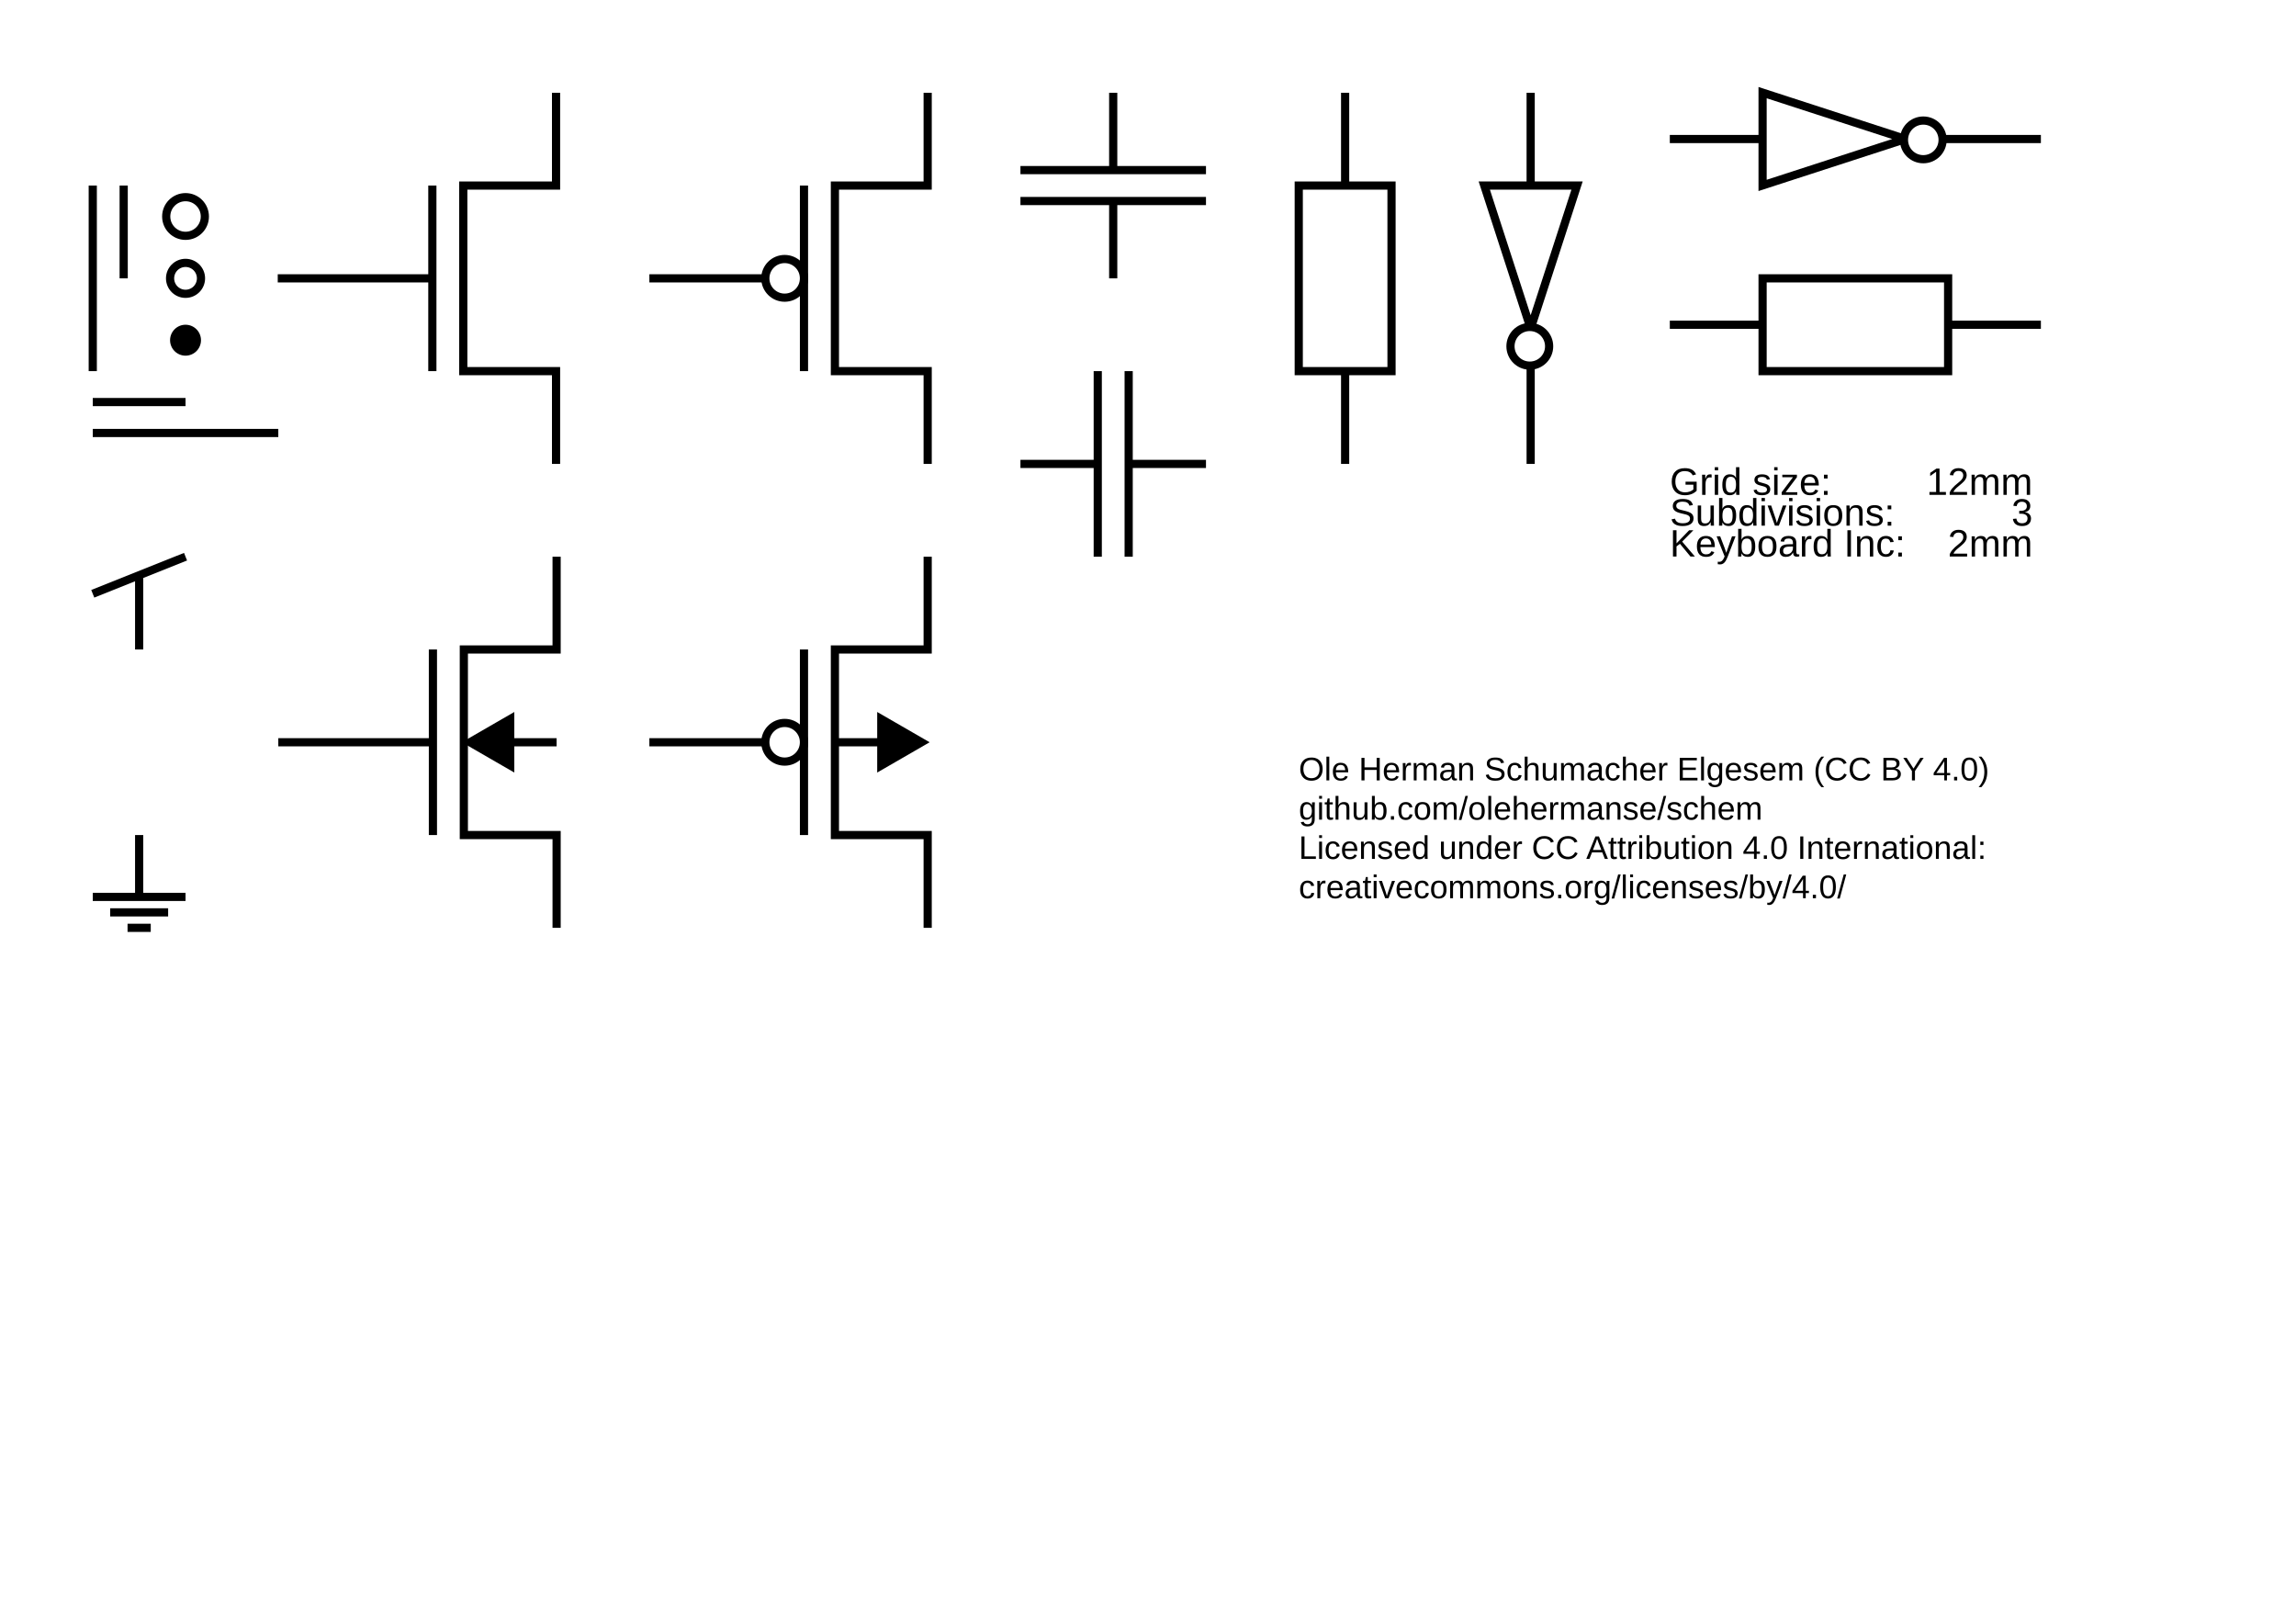
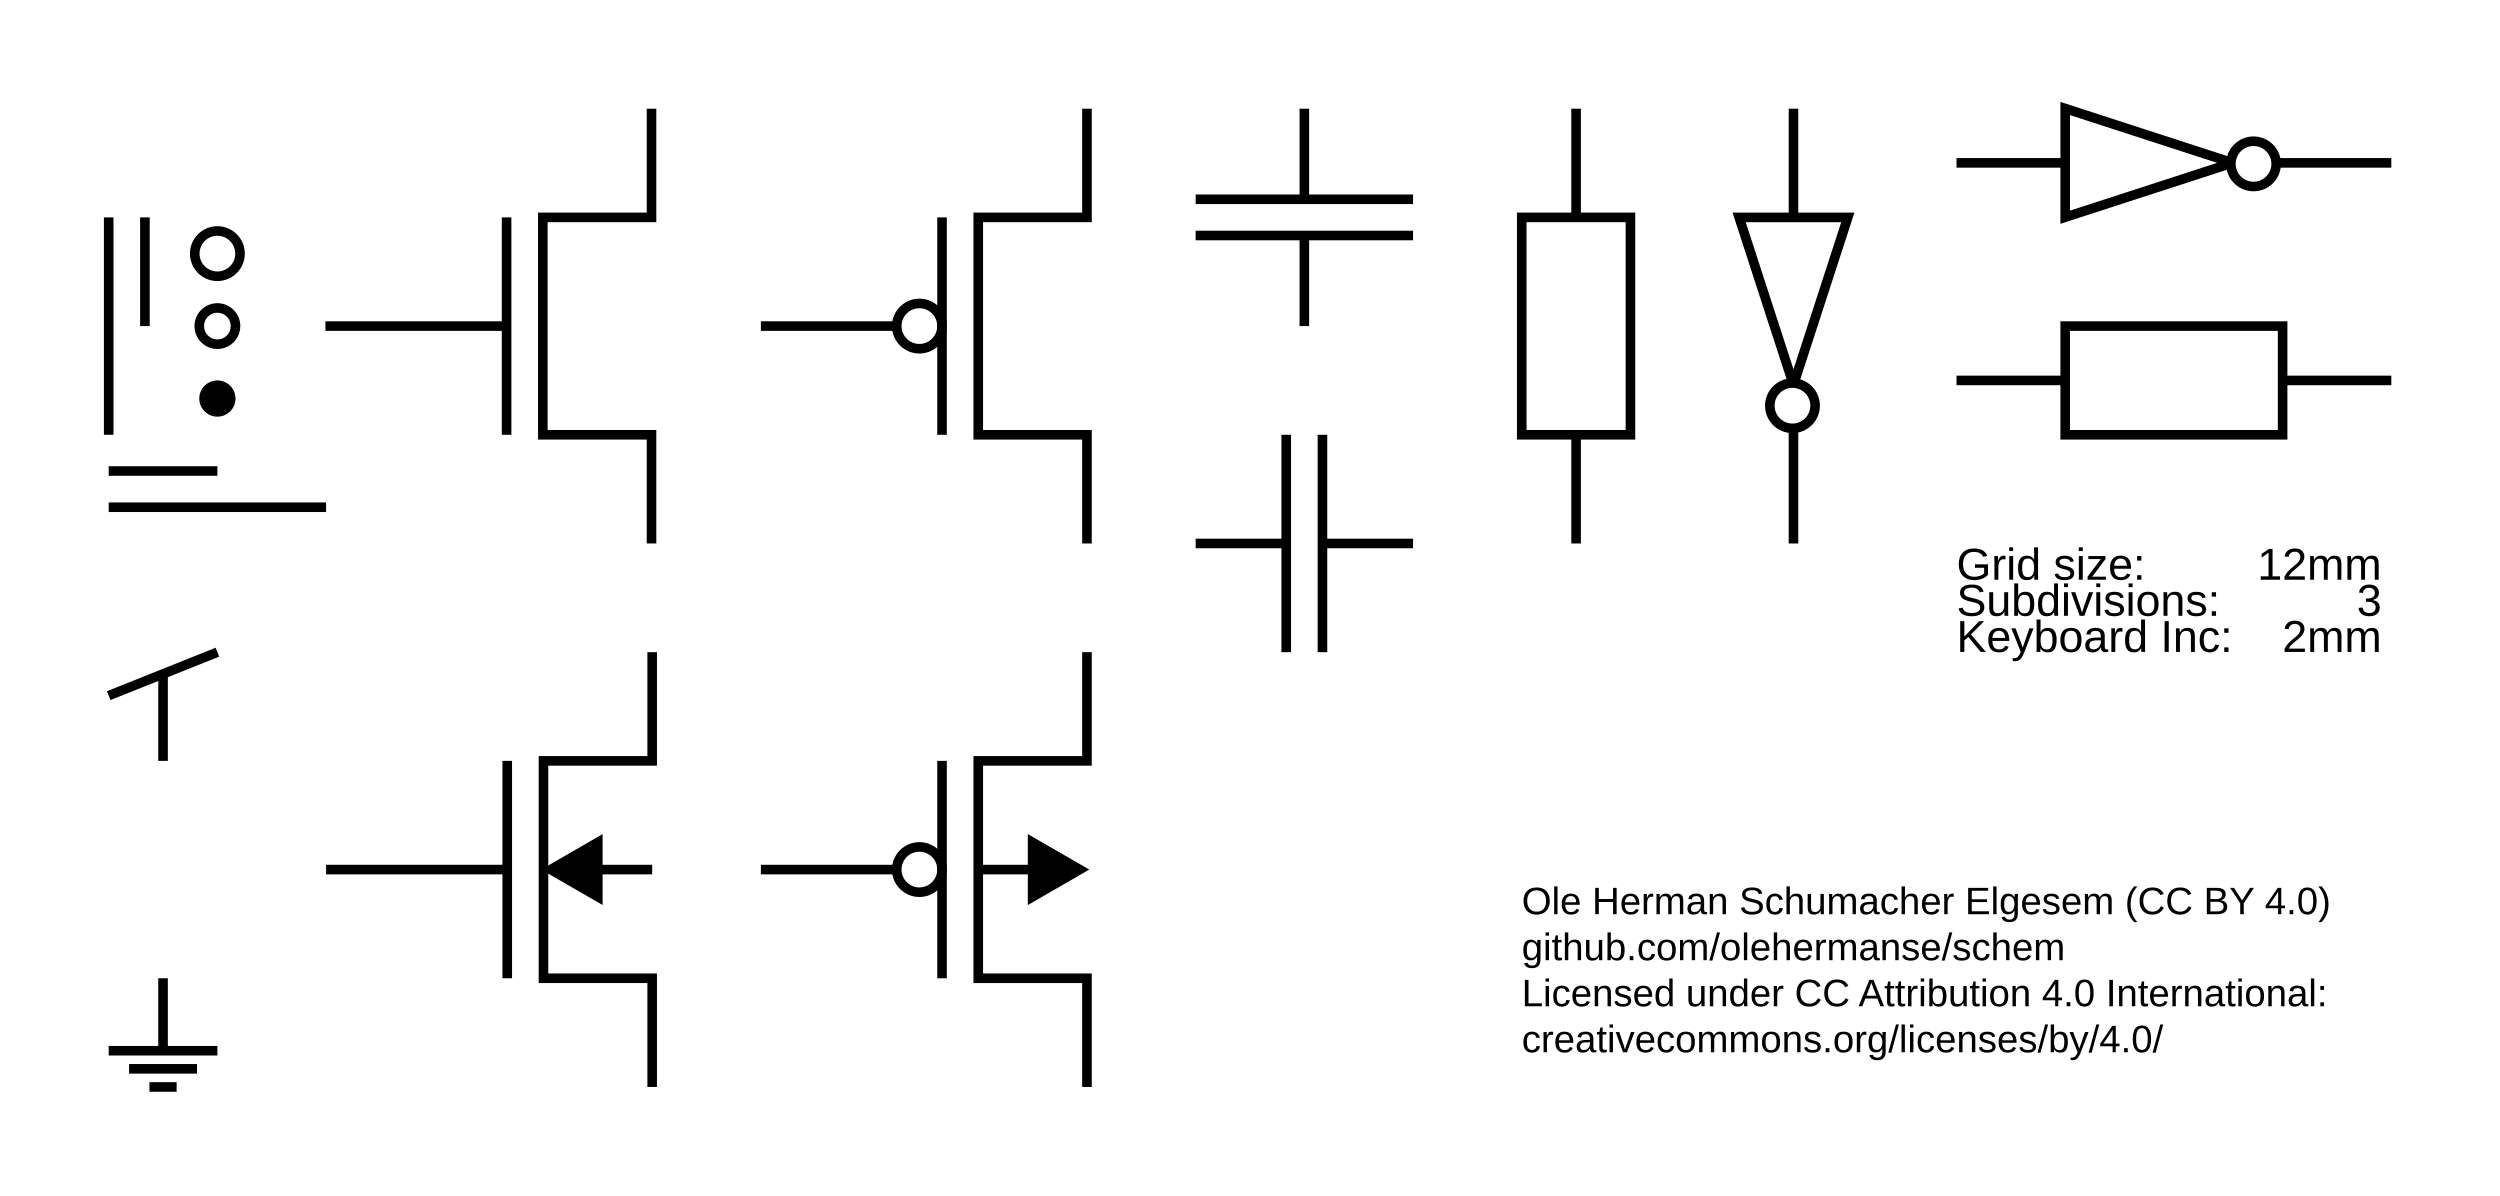
- <svg xmlns="http://www.w3.org/2000/svg" version="1.1" id="Layer_1" x="0px" y="0px" width="841.891px" height="595.275px" viewBox="0 0 841.891 595.275" enable-background="new 0 0 841.891 595.275" xml:space="preserve">
+ <svg xmlns="http://www.w3.org/2000/svg" version="1.1" id="Layer_1" x="0px" y="0px" width="782.361px" height="374.173px" viewBox="0 0 782.361 374.173" enable-background="new 0 0 782.361 374.173" xml:space="preserve">
  <g>
    <path d="M68.027,128.893c-2.297,0-4.166-1.871-4.166-4.17c0-2.299,1.869-4.169,4.166-4.169c2.301,0,4.173,1.87,4.173,4.169   C72.2,127.022,70.328,128.893,68.027,128.893z" />
    <path d="M68.027,122.054c1.474,0,2.673,1.197,2.673,2.669c0,1.472-1.199,2.67-2.673,2.67c-1.47,0-2.666-1.198-2.666-2.67   C65.362,123.251,66.558,122.054,68.027,122.054 M68.027,119.054c-3.126,0-5.666,2.538-5.666,5.669c0,3.131,2.54,5.67,5.666,5.67   c3.133,0,5.673-2.539,5.673-5.67C73.7,121.592,71.161,119.054,68.027,119.054L68.027,119.054z" />
  </g>
  <text transform="matrix(1 0 0 1 476.2207 286.0986)">
    <tspan x="0" y="0" font-family="'Arial'" font-size="12">Ole Herman Schumacher Elgesem (CC BY 4.0) </tspan>
    <tspan x="0" y="14.399" font-family="'Arial'" font-size="12">github.com/olehermanse/schem</tspan>
    <tspan x="0" y="28.8" font-family="'Arial'" font-size="12">Licensed under CC Attribution 4.0 International:</tspan>
    <tspan x="0" y="43.2" font-family="'Arial'" font-size="12">creativecommons.org/licenses/by/4.0/</tspan>
  </text>
  <line fill="none" stroke="#000000" stroke-width="3" stroke-miterlimit="10" x1="45.354" y1="68.031" x2="45.354" y2="102.046" />
  <line fill="none" stroke="#000000" stroke-width="3" stroke-miterlimit="10" x1="34.015" y1="68.031" x2="34.015" y2="136.063" />
  <g>
    <polyline fill="none" stroke="#000000" stroke-width="3" stroke-miterlimit="10" points="203.89,170.078 203.89,136.062   169.874,136.062 169.874,68.031 203.89,68.031 203.89,34.015  " />
    <line fill="none" stroke="#000000" stroke-width="3" stroke-miterlimit="10" x1="158.535" y1="68.031" x2="158.535" y2="136.062" />
    <line fill="none" stroke="#000000" stroke-width="3" stroke-miterlimit="10" x1="158.535" y1="102.046" x2="101.843" y2="102.046" />
  </g>
  <g>
    <polyline fill="none" stroke="#000000" stroke-width="3" stroke-miterlimit="10" points="340.157,170.078 340.157,136.063   306.142,136.063 306.142,68.031 340.157,68.031 340.157,34.016  " />
    <line fill="none" stroke="#000000" stroke-width="3" stroke-miterlimit="10" x1="294.803" y1="68.031" x2="294.803" y2="136.063" />
    <line fill="none" stroke="#000000" stroke-width="3" stroke-miterlimit="10" x1="280.63" y1="102.047" x2="238.11" y2="102.047" />
    <circle fill="none" stroke="#000000" stroke-width="3" stroke-miterlimit="10" cx="287.716" cy="102.046" r="7.086" />
  </g>
  <g>
    <line fill="none" stroke="#000000" stroke-width="3" stroke-miterlimit="10" x1="413.857" y1="136.063" x2="413.857" y2="204.094" />
    <line fill="none" stroke="#000000" stroke-width="3" stroke-miterlimit="10" x1="402.52" y1="136.063" x2="402.52" y2="204.094" />
    <line fill="none" stroke="#000000" stroke-width="3" stroke-miterlimit="10" x1="442.204" y1="170.078" x2="414.204" y2="170.078" />
    <line fill="none" stroke="#000000" stroke-width="3" stroke-miterlimit="10" x1="402.52" y1="170.078" x2="374.173" y2="170.078" />
  </g>
  <g>
    <line fill="none" stroke="#000000" stroke-width="3" stroke-miterlimit="10" x1="374.173" y1="62.361" x2="442.204" y2="62.361" />
    <line fill="none" stroke="#000000" stroke-width="3" stroke-miterlimit="10" x1="374.173" y1="73.7" x2="442.204" y2="73.7" />
    <line fill="none" stroke="#000000" stroke-width="3" stroke-miterlimit="10" x1="408.188" y1="34.015" x2="408.188" y2="62.016" />
    <line fill="none" stroke="#000000" stroke-width="3" stroke-miterlimit="10" x1="408.188" y1="73.7" x2="408.188" y2="102.046" />
  </g>
  <g>
    <line fill="none" stroke="#000000" stroke-width="3" stroke-miterlimit="10" x1="493.229" y1="136.062" x2="493.229" y2="170.078" />
    <line fill="none" stroke="#000000" stroke-width="3" stroke-miterlimit="10" x1="493.229" y1="68.031" x2="493.229" y2="34.015" />
    <rect x="476.221" y="68.031" fill="none" stroke="#000000" stroke-width="3" stroke-miterlimit="10" width="34.016" height="68.031" />
  </g>
  <g>
    <line fill="none" stroke="#000000" stroke-width="3" stroke-miterlimit="10" x1="561.26" y1="68.032" x2="561.26" y2="34.016" />
    <line fill="none" stroke="#000000" stroke-width="3" stroke-miterlimit="10" x1="561.26" y1="134.041" x2="561.26" y2="170.079" />
    <path fill="none" stroke="#000000" stroke-width="3" stroke-miterlimit="10" d="M544.75,67.975" />
    <path fill="none" stroke="#000000" stroke-width="3" stroke-miterlimit="10" d="M561.758,120.362" />
    <polyline fill="none" stroke="#000000" stroke-width="3" stroke-miterlimit="10" points="561.26,120.419 544.252,68.032   561.26,68.032 578.268,68.032 561.26,120.419  " />
    <circle fill="none" stroke="#000000" stroke-width="3" stroke-miterlimit="10" cx="560.944" cy="126.961" r="7.086" />
  </g>
  <path fill="none" stroke="#000000" stroke-width="3" stroke-miterlimit="10" d="M73.701,102.045c0,3.132-2.54,5.671-5.673,5.671  c-3.127,0-5.666-2.539-5.666-5.671c0-3.13,2.539-5.668,5.666-5.668C71.161,96.377,73.701,98.915,73.701,102.045z" />
  <g>
    <line fill="none" stroke="#000000" stroke-width="3" stroke-miterlimit="10" x1="55.275" y1="340.157" x2="46.771" y2="340.157" />
    <line fill="none" stroke="#000000" stroke-width="3" stroke-miterlimit="10" x1="61.653" y1="334.487" x2="40.394" y2="334.487" />
    <line fill="none" stroke="#000000" stroke-width="3" stroke-miterlimit="10" x1="51.023" y1="306.143" x2="51.023" y2="328.818" />
    <line fill="none" stroke="#000000" stroke-width="3" stroke-miterlimit="10" x1="34.016" y1="328.818" x2="68.031" y2="328.818" />
    <path fill="none" stroke="#000000" stroke-width="3" stroke-miterlimit="10" d="M55.275,339.778" />
    <path fill="none" stroke="#000000" stroke-width="3" stroke-miterlimit="10" d="M68.031,326.172" />
    <path fill="none" stroke="#000000" stroke-width="3" stroke-miterlimit="10" d="M34.016,326.172" />
    <path fill="none" stroke="#000000" stroke-width="3" stroke-miterlimit="10" d="M46.771,339.778" />
  </g>
  <g>
    <polyline fill="none" stroke="#000000" stroke-width="3" stroke-miterlimit="10" points="204.095,340.157 204.095,306.142   170.079,306.142 170.079,238.11 204.095,238.11 204.095,204.094  " />
    <polyline fill="none" stroke="#000000" stroke-width="3" stroke-miterlimit="10" points="102.048,272.126 158.74,272.126   158.74,238.11 158.74,306.142  " />
    <path fill="none" stroke="#000000" stroke-width="3" stroke-miterlimit="10" d="M204.095,272.128h-17.008H204.095z" />
    <polygon stroke="#000000" stroke-width="3" stroke-miterlimit="10" points="187.087,263.622 172.358,272.126 187.087,280.63  " />
  </g>
  <g>
    <polyline fill="none" stroke="#000000" stroke-width="3" stroke-miterlimit="10" points="340.157,340.158 340.157,306.143   306.142,306.143 306.142,238.111 340.157,238.111 340.157,204.094  " />
    <line fill="none" stroke="#000000" stroke-width="3" stroke-miterlimit="10" x1="294.803" y1="238.111" x2="294.803" y2="306.143" />
    <path fill="none" stroke="#000000" stroke-width="3" stroke-miterlimit="10" d="M280.631,272.127H238.11H280.631z" />
    <path fill="none" stroke="#000000" stroke-width="3" stroke-miterlimit="10" d="M306.142,272.127h17.008H306.142z" />
    <polygon stroke="#000000" stroke-width="3" stroke-miterlimit="10" points="323.149,263.623 337.879,272.127 323.149,280.631  " />
    <circle fill="none" stroke="#000000" stroke-width="3" stroke-miterlimit="10" cx="287.717" cy="272.127" r="7.086" />
  </g>
  <line fill="none" stroke="#000000" stroke-width="3" stroke-miterlimit="10" x1="34.015" y1="147.401" x2="68.031" y2="147.401" />
  <line fill="none" stroke="#000000" stroke-width="3" stroke-miterlimit="10" x1="34.015" y1="158.739" x2="102.047" y2="158.739" />
  <g>
    <line fill="none" stroke="#000000" stroke-width="3" stroke-miterlimit="10" x1="51.023" y1="210.917" x2="51.023" y2="238.111" />
    <line fill="none" stroke="#000000" stroke-width="3" stroke-miterlimit="10" x1="68.031" y1="204.094" x2="34.016" y2="217.69" />
  </g>
  <g>
    <line fill="none" stroke="#000000" stroke-width="3" stroke-miterlimit="10" x1="714.331" y1="119.055" x2="748.347" y2="119.055" />
    <line fill="none" stroke="#000000" stroke-width="3" stroke-miterlimit="10" x1="646.3" y1="119.055" x2="612.284" y2="119.055" />
    <rect x="646.3" y="102.047" fill="none" stroke="#000000" stroke-width="3" stroke-miterlimit="10" width="68.031" height="34.016" />
  </g>
  <text transform="matrix(1 0 0 1 612.2832 181.417)">
    <tspan x="0" y="0" font-family="'Arial'" font-size="14">Grid size:         12mm</tspan>
    <tspan x="0" y="11.3" font-family="'Arial'" font-size="14">Subdivisions:           3</tspan>
    <tspan x="0" y="22.6" font-family="'Arial'" font-size="14">Keyboard Inc:    2mm</tspan>
  </text>
  <circle fill="none" stroke="#000000" stroke-width="3" stroke-miterlimit="10" cx="68.031" cy="79.37" r="7.086" />
  <g>
    <line fill="none" stroke="#000000" stroke-width="3" stroke-miterlimit="10" x1="646.3" y1="50.967" x2="612.284" y2="50.967" />
    <line fill="none" stroke="#000000" stroke-width="3" stroke-miterlimit="10" x1="712.31" y1="50.967" x2="748.347" y2="50.967" />
    <path fill="none" stroke="#000000" stroke-width="3" stroke-miterlimit="10" d="M646.243,67.477" />
    <path fill="none" stroke="#000000" stroke-width="3" stroke-miterlimit="10" d="M698.631,50.469" />
    <polyline fill="none" stroke="#000000" stroke-width="3" stroke-miterlimit="10" points="698.688,50.967 646.3,67.975   646.3,50.967 646.3,33.959 698.688,50.967  " />
    <circle fill="none" stroke="#000000" stroke-width="3" stroke-miterlimit="10" cx="705.229" cy="51.282" r="7.086" />
  </g>
</svg>
